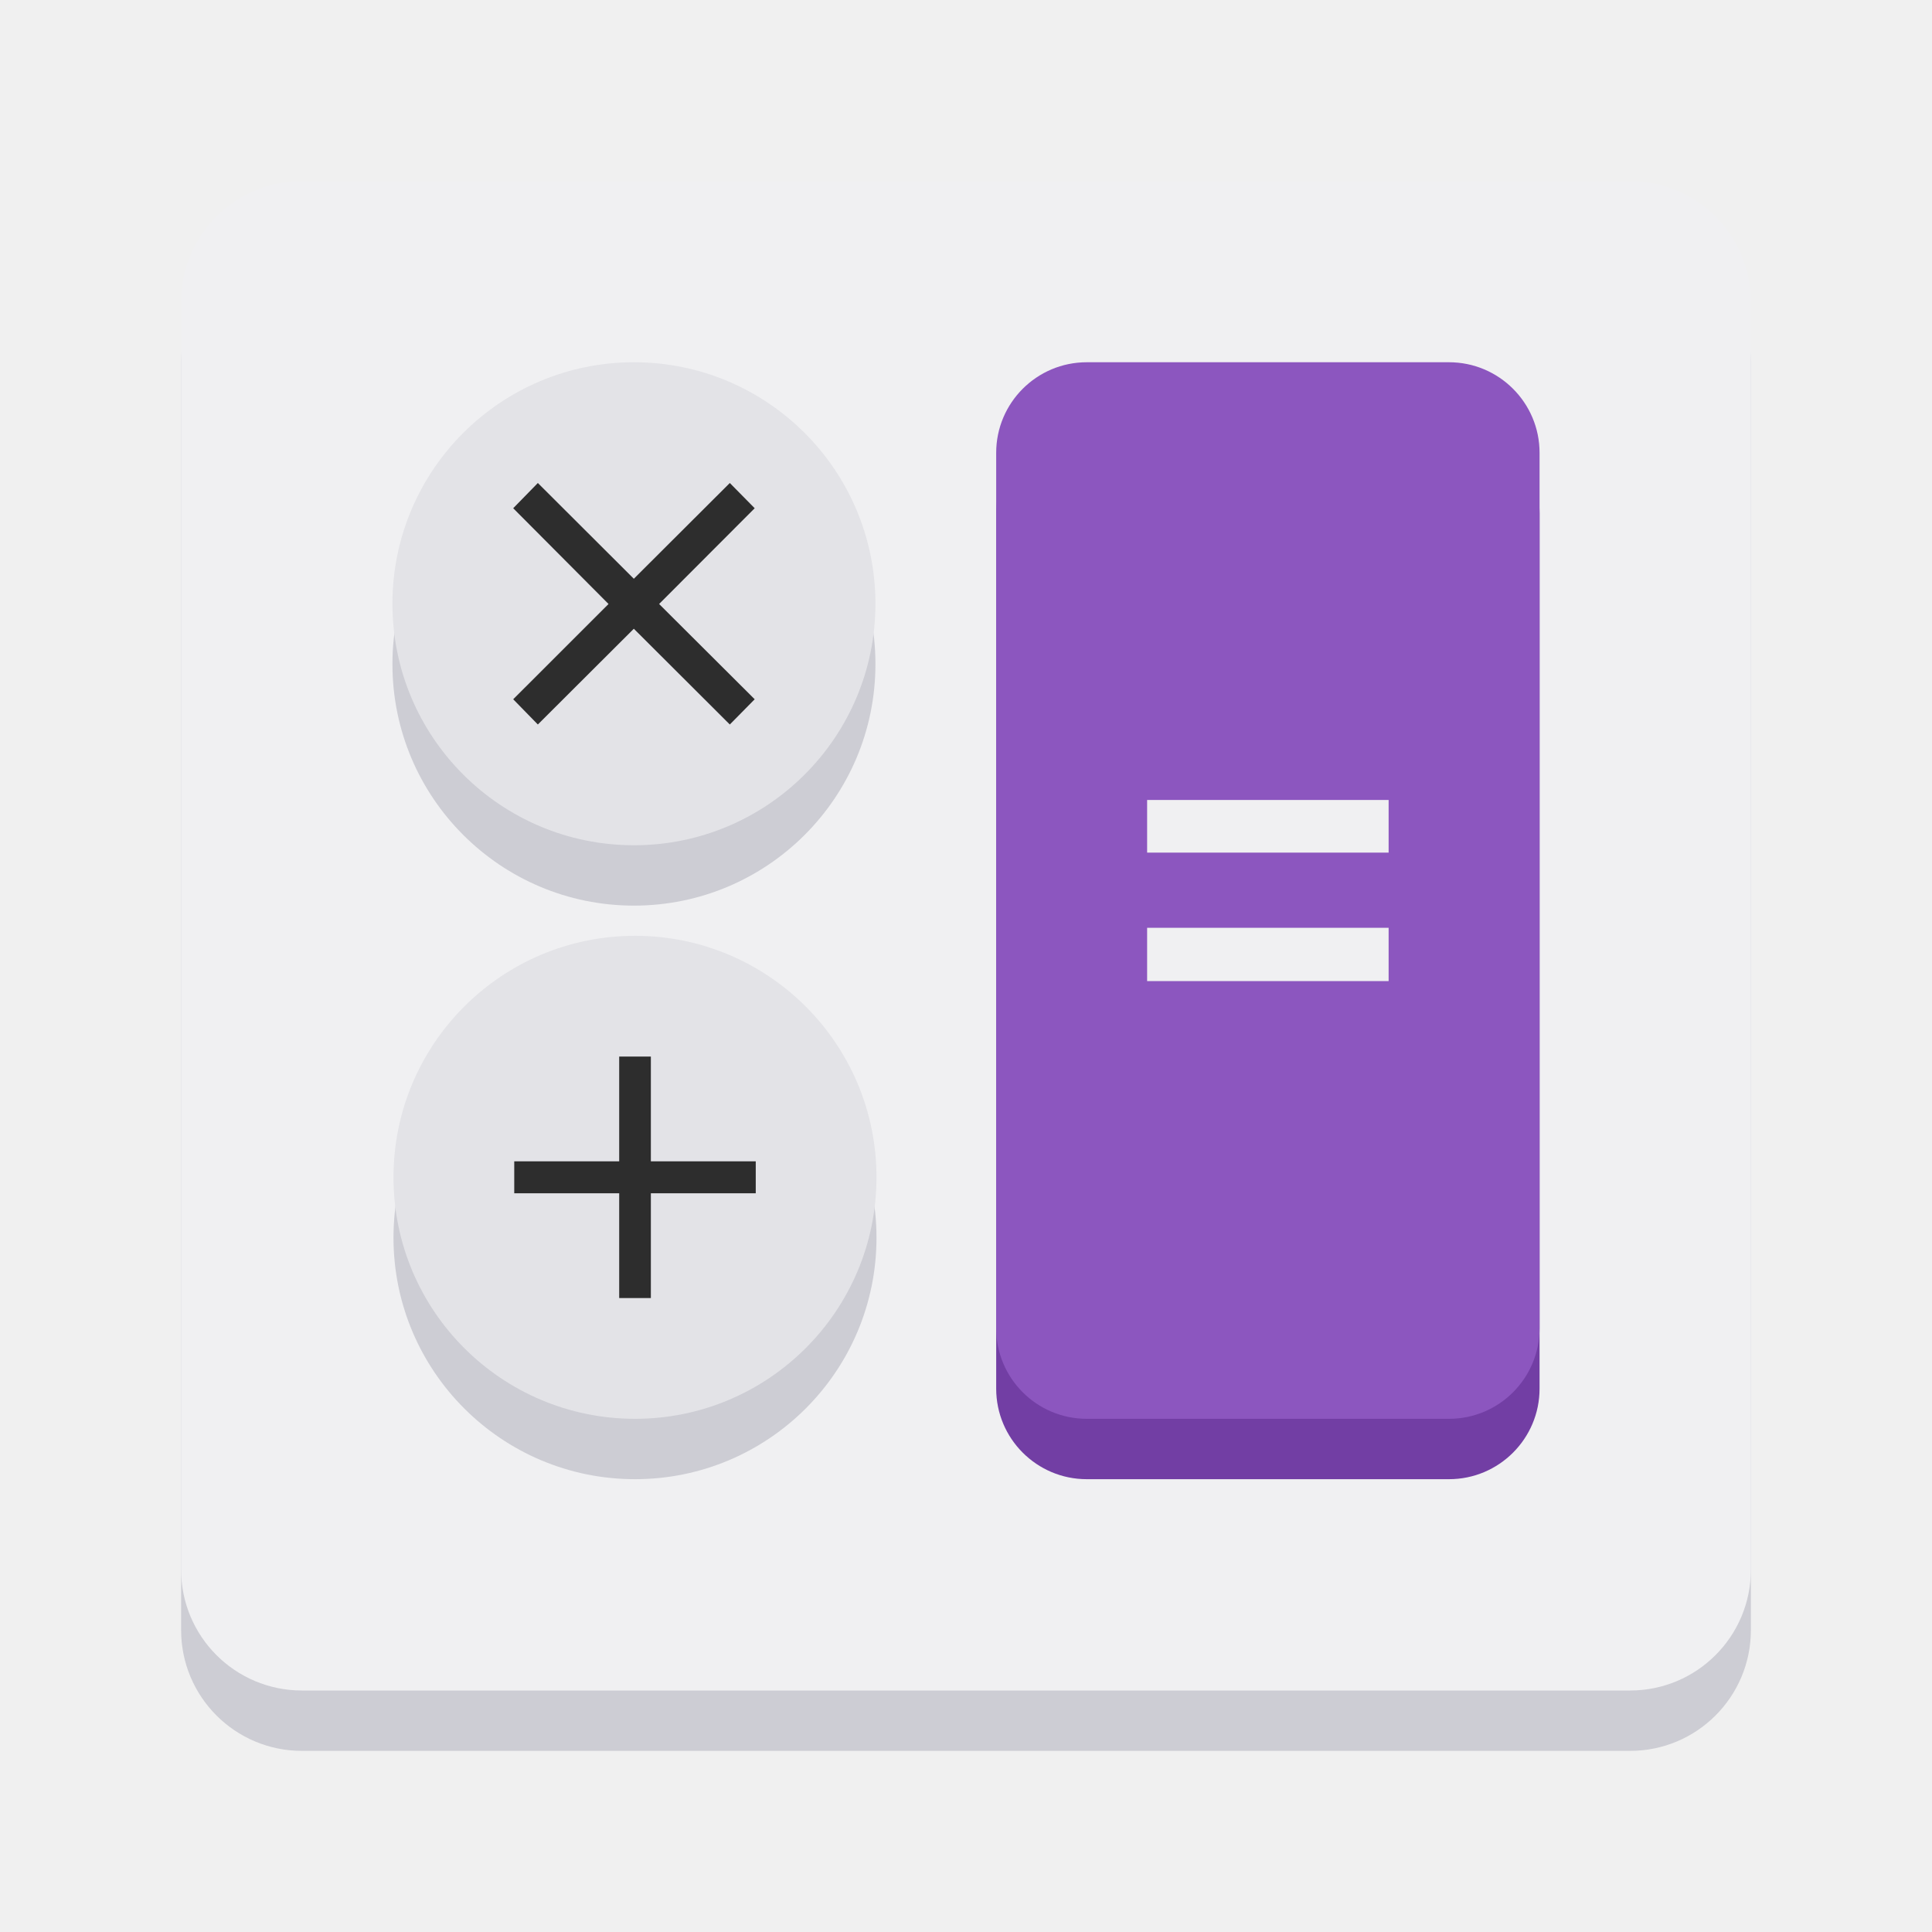
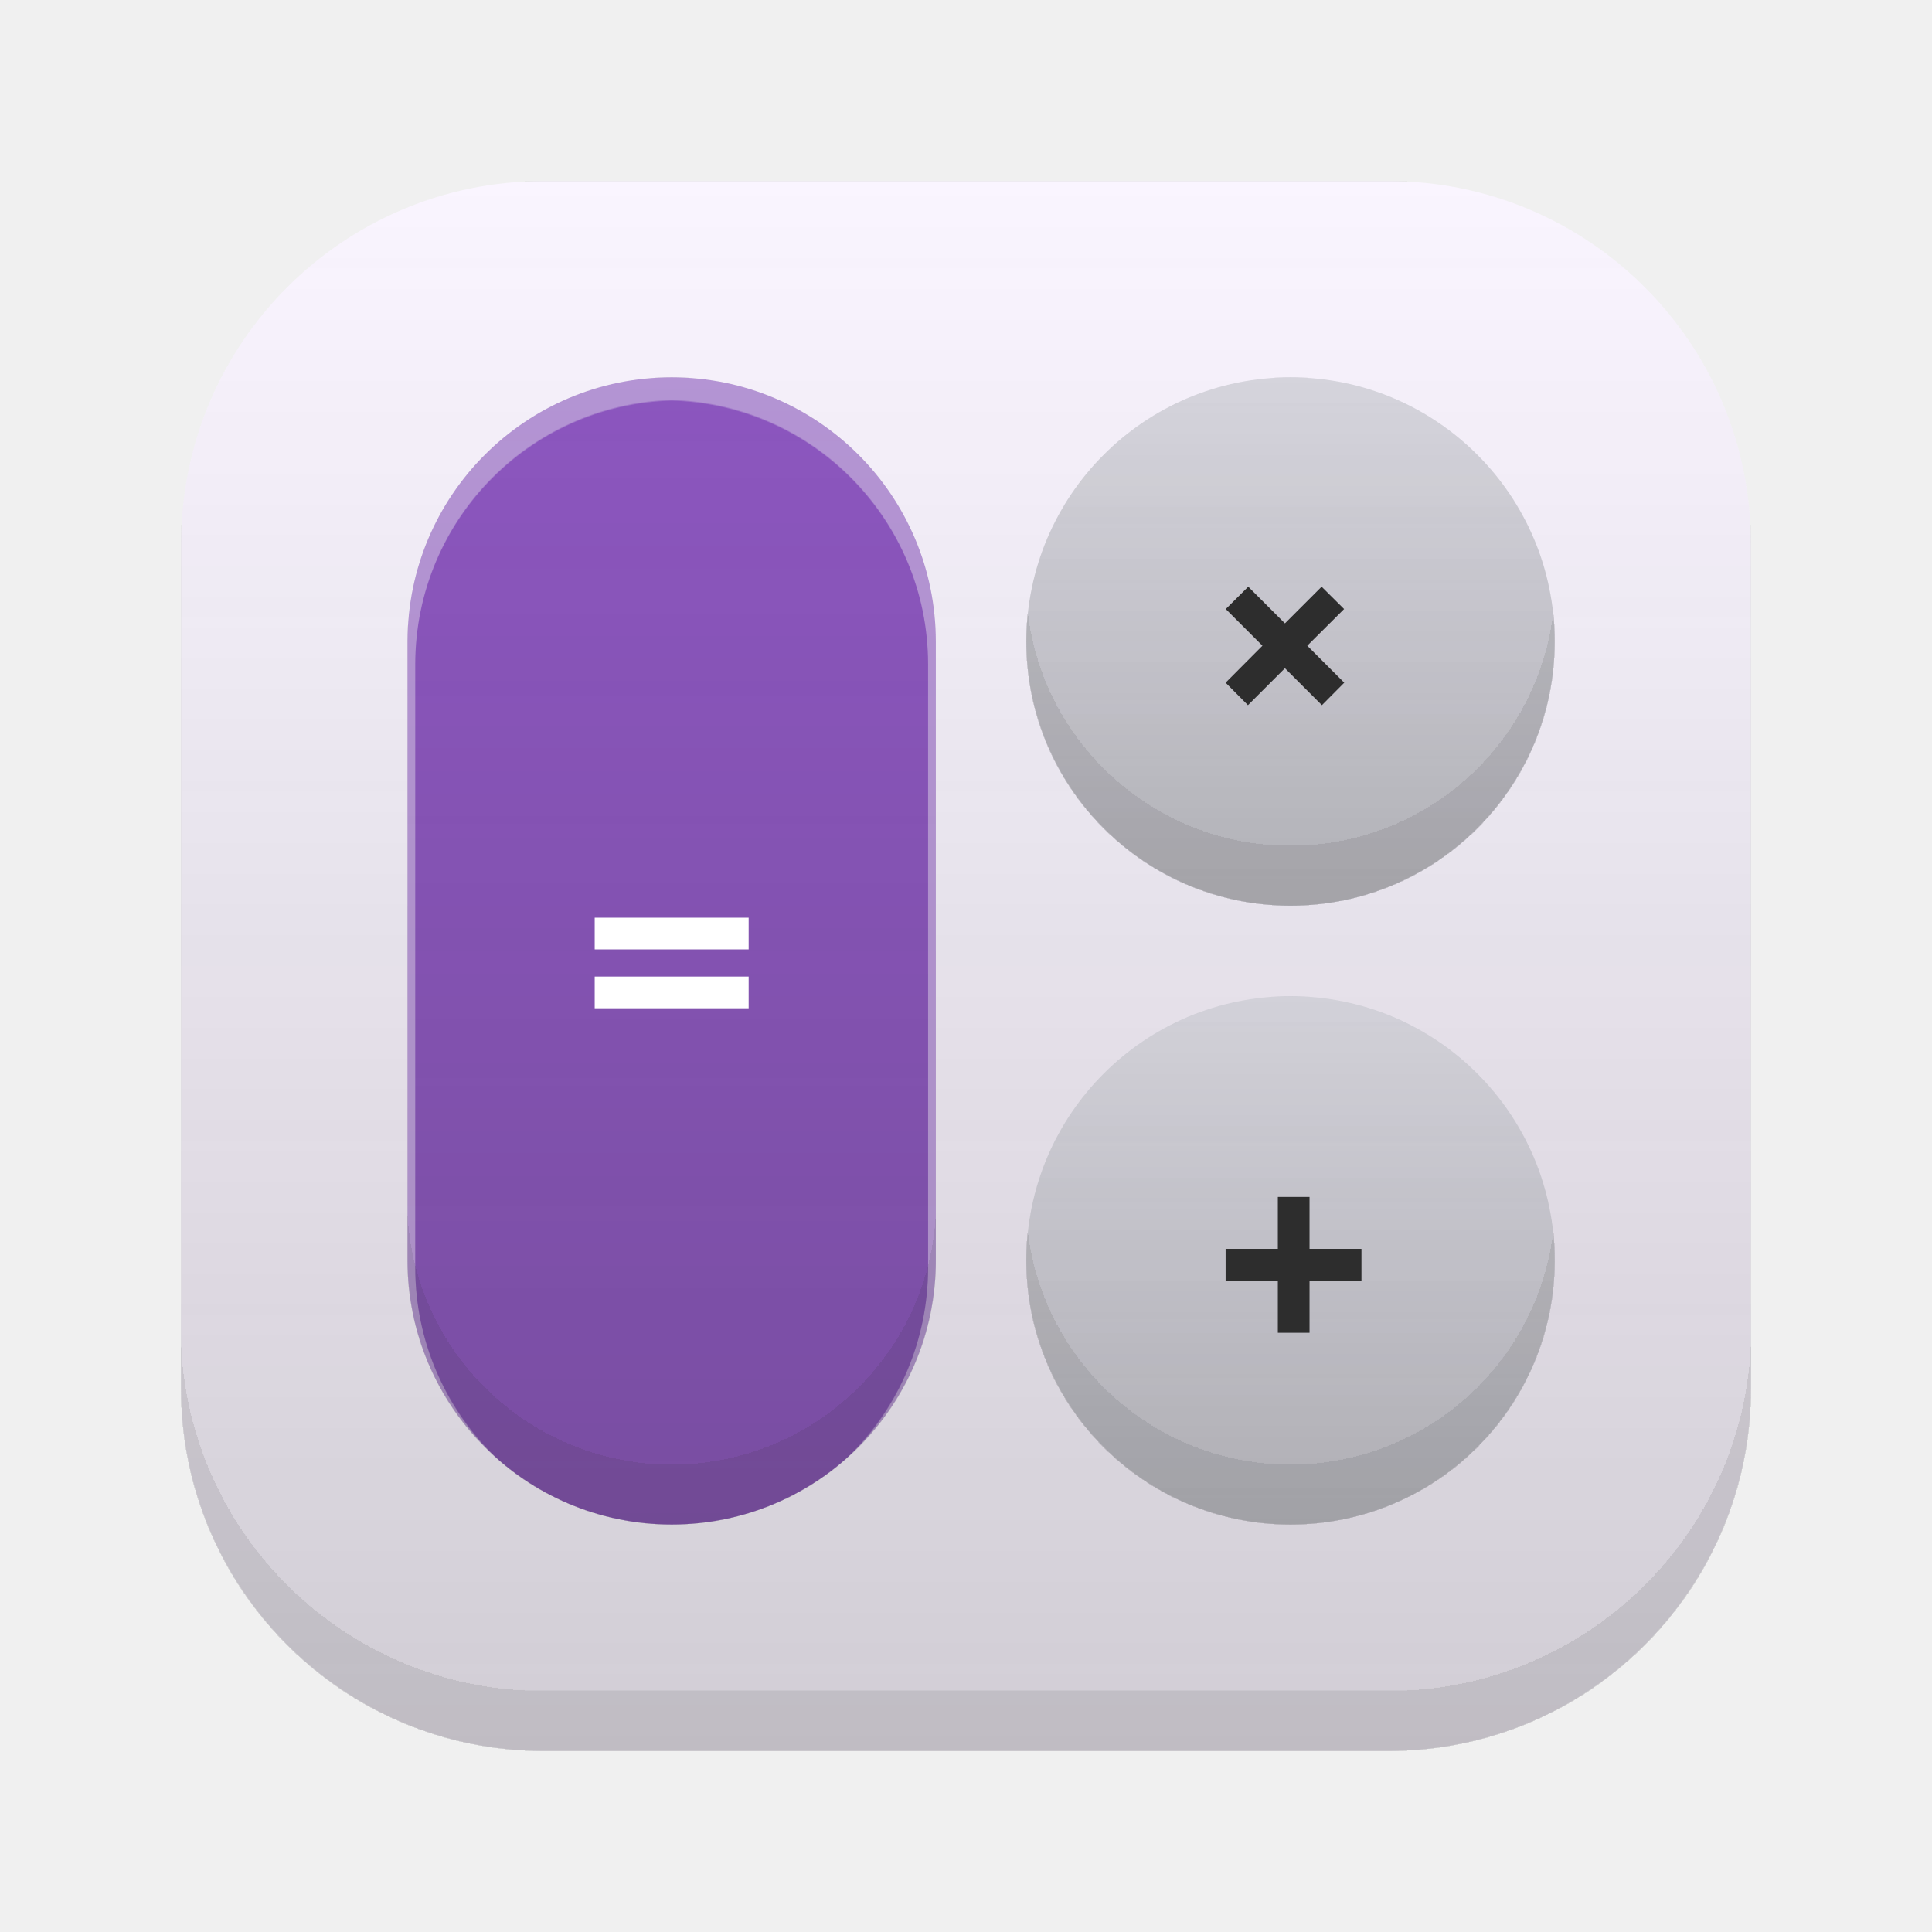
- <svg xmlns="http://www.w3.org/2000/svg" height="128px" viewBox="0 0 128 128" width="128px" version="1.1" id="svg37">
-   <defs id="defs41" />
-   <linearGradient id="a" gradientTransform="matrix(0.232143 0 0 0.328947 -8.56688 263.827)" gradientUnits="userSpaceOnUse" x1="88.596" x2="536.596" y1="-449.394" y2="-449.394">
-     <stop offset="0" stop-color="#deddda" id="stop2" style="stop-color:#d0d0d0;stop-opacity:1" />
-     <stop offset="0.045" stop-color="#eeeeec" id="stop4" style="stop-color:#f0f0f2;stop-opacity:1" />
-     <stop offset="0.091" stop-color="#deddda" id="stop6" style="stop-color:#d0d0d0;stop-opacity:1" />
-     <stop offset="0.909" stop-color="#deddda" id="stop8" style="stop-color:#d0d0d0;stop-opacity:1" />
-     <stop offset="0.955" stop-color="#eeeeec" id="stop10" style="stop-color:#f0f0f2;stop-opacity:1" />
-     <stop offset="1" stop-color="#c0bfbc" id="stop12" style="stop-color:#d0d0d0;stop-opacity:1" />
-   </linearGradient>
-   <path d="m 20 16 h 88 c 4.418 0 8 3.582 8 8 v 84 c 0 4.418 -3.582 8 -8 8 h -88 c -4.418 0 -8 -3.582 -8 -8 v -84 c 0 -4.418 3.582 -8 8 -8 z m 0 0" fill="url(#a)" id="path15" style="fill:#cdcdd4" />
-   <path d="m 20 12 h 88 c 4.418 0 8 3.582 8 8 v 84 c 0 4.418 -3.582 8 -8 8 h -88 c -4.418 0 -8 -3.582 -8 -8 v -84 c 0 -4.418 3.582 -8 8 -8 z m 0 0" fill="#ffffff" id="path17" style="fill:#f0f0f2" />
-   <path d="m 58 44 c 0 8.836 -7.164 16 -16 16 s -16 -7.164 -16 -16 s 7.164 -16 16 -16 s 16 7.164 16 16 z m 0 0" fill="#9a9996" id="path19" style="fill:#cdcdd4" />
-   <path d="m 58 40 c 0 8.836 -7.164 16 -16 16 s -16 -7.164 -16 -16 s 7.164 -16 16 -16 s 16 7.164 16 16 z m 0 0" fill="#deddda" id="path21" style="fill:#e3e3e7" />
-   <path d="m 58.07 82 c 0 8.836 -7.164 16 -16 16 c -8.836 0 -16 -7.164 -16 -16 s 7.164 -16 16 -16 c 8.836 0 16 7.164 16 16 z m 0 0" fill="#9a9996" id="path23" style="fill:#cdcdd4" />
-   <path d="m 58.07 78 c 0 8.836 -7.164 16 -16 16 c -8.836 0 -16 -7.164 -16 -16 s 7.164 -16 16 -16 c 8.836 0 16 7.164 16 16 z m 0 0" fill="#deddda" id="path25" style="fill:#e3e3e7" />
-   <path d="m 72 28 h 24 c 3.312 0 6 2.688 6 6 v 58 c 0 3.312 -2.688 6 -6 6 h -24 c -3.312 0 -6 -2.688 -6 -6 v -58 c 0 -3.312 2.688 -6 6 -6 z m 0 0" fill="#1a5fb4" id="path27" style="fill:#723ea4" />
-   <path d="m 72 24 h 24 c 3.312 0 6 2.688 6 6 v 58 c 0 3.312 -2.688 6 -6 6 h -24 c -3.312 0 -6 -2.688 -6 -6 v -58 c 0 -3.312 2.688 -6 6 -6 z m 0 0" fill="#3584e4" id="path29" style="fill:#8c56bf" />
-   <path d="m 50 33.672 l -6.332 6.344 l 6.332 6.312 l -1.648 1.672 l -6.359 -6.344 l -6.359 6.344 l -1.633 -1.672 l 6.316 -6.312 l -6.316 -6.344 l 1.633 -1.672 l 6.359 6.344 l 6.359 -6.344 z m 0 0" id="path31" style="fill:#2d2d2d" />
-   <path d="m 43.121 70 v 6.941 h 6.949 v 2.117 h -6.949 v 6.941 h -2.098 v -6.941 h -6.953 v -2.117 h 6.953 v -6.941 z m 0 0" id="path33" style="fill:#2d2d2d" />
-   <path d="m 76 53 h 16 v 3.488 h -16 z m 0 8.469 h 16 v 3.531 h -16 z m 0 0" fill="#ffffff" id="path35" style="fill:#f0f0f2" />
+ <svg xmlns="http://www.w3.org/2000/svg" width="128" height="128" viewBox="0 0 128 128" fill="none">
+   <g filter="url(#filter0_i_321_34)">
+     <rect x="12" y="12" width="104" height="104" rx="24" fill="#FAF5FF" />
+     <rect x="12" y="12" width="104" height="104" rx="24" fill="url(#paint0_linear_321_34)" />
+   </g>
+   <g filter="url(#filter1_i_321_34)">
+     <rect x="68" y="25" width="35" height="35" rx="17.5" fill="#CDCDD4" fill-opacity="0.8" />
+     <rect x="68" y="25" width="35" height="35" rx="17.5" fill="url(#paint1_linear_321_34)" />
+   </g>
+   <g filter="url(#filter2_ii_321_34)">
+     <rect x="27" y="25" width="35" height="76" rx="17.5" fill="#8C56BF" />
+     <rect x="27" y="25" width="35" height="76" rx="17.5" fill="url(#paint2_linear_321_34)" />
+   </g>
+   <g filter="url(#filter3_i_321_34)">
+     <rect x="68" y="66" width="35" height="35" rx="17.5" fill="#CDCDD4" fill-opacity="0.8" />
+     <rect x="68" y="66" width="35" height="35" rx="17.5" fill="url(#paint3_linear_321_34)" />
+   </g>
+   <path d="M87.58 46.72L85.13 44.27L82.68 46.72L81.2 45.23L83.64 42.78L81.21 40.35L82.7 38.87L85.13 41.3L87.56 38.87L89.05 40.35L86.61 42.78L89.06 45.23L87.58 46.72Z" fill="#2D2D2D" />
+   <path d="M84.66 88.3V84.84H81.2V82.74H84.66V79.3H86.76V82.74H90.2V84.84H86.76V88.3H84.66Z" fill="#2D2D2D" />
+   <path d="M39.4 62.9V60.8H49.6V62.9H39.4ZM39.4 66.8V64.7H49.6V66.8H39.4Z" fill="white" />
+   <defs>
+     <filter id="filter0_i_321_34" x="12" y="12" width="104" height="104" filterUnits="userSpaceOnUse" color-interpolation-filters="sRGB">
+       <feFlood flood-opacity="0" result="BackgroundImageFix" />
+       <feBlend mode="normal" in="SourceGraphic" in2="BackgroundImageFix" result="shape" />
+       <feColorMatrix in="SourceAlpha" type="matrix" values="0 0 0 0 0 0 0 0 0 0 0 0 0 0 0 0 0 0 127 0" result="hardAlpha" />
+       <feOffset dy="-4" />
+       <feComposite in2="hardAlpha" operator="arithmetic" k2="-1" k3="1" />
+       <feColorMatrix type="matrix" values="0 0 0 0 0.176 0 0 0 0 0.176 0 0 0 0 0.176 0 0 0 0.1 0" />
+       <feBlend mode="normal" in2="shape" result="effect1_innerShadow_321_34" />
+     </filter>
+     <filter id="filter1_i_321_34" x="68" y="25" width="35" height="35" filterUnits="userSpaceOnUse" color-interpolation-filters="sRGB">
+       <feFlood flood-opacity="0" result="BackgroundImageFix" />
+       <feBlend mode="normal" in="SourceGraphic" in2="BackgroundImageFix" result="shape" />
+       <feColorMatrix in="SourceAlpha" type="matrix" values="0 0 0 0 0 0 0 0 0 0 0 0 0 0 0 0 0 0 127 0" result="hardAlpha" />
+       <feOffset dy="-4" />
+       <feComposite in2="hardAlpha" operator="arithmetic" k2="-1" k3="1" />
+       <feColorMatrix type="matrix" values="0 0 0 0 0.176 0 0 0 0 0.176 0 0 0 0 0.176 0 0 0 0.1 0" />
+       <feBlend mode="normal" in2="shape" result="effect1_innerShadow_321_34" />
+     </filter>
+     <filter id="filter2_ii_321_34" x="27" y="25" width="35" height="77" filterUnits="userSpaceOnUse" color-interpolation-filters="sRGB">
+       <feFlood flood-opacity="0" result="BackgroundImageFix" />
+       <feBlend mode="normal" in="SourceGraphic" in2="BackgroundImageFix" result="shape" />
+       <feColorMatrix in="SourceAlpha" type="matrix" values="0 0 0 0 0 0 0 0 0 0 0 0 0 0 0 0 0 0 127 0" result="hardAlpha" />
+       <feMorphology radius="1" operator="erode" in="SourceAlpha" result="effect1_innerShadow_321_34" />
+       <feOffset dy="1" />
+       <feComposite in2="hardAlpha" operator="arithmetic" k2="-1" k3="1" />
+       <feColorMatrix type="matrix" values="0 0 0 0 0.941 0 0 0 0 0.941 0 0 0 0 0.949 0 0 0 0.4 0" />
+       <feBlend mode="normal" in2="shape" result="effect1_innerShadow_321_34" />
+       <feColorMatrix in="SourceAlpha" type="matrix" values="0 0 0 0 0 0 0 0 0 0 0 0 0 0 0 0 0 0 127 0" result="hardAlpha" />
+       <feOffset dy="-4" />
+       <feComposite in2="hardAlpha" operator="arithmetic" k2="-1" k3="1" />
+       <feColorMatrix type="matrix" values="0 0 0 0 0.176 0 0 0 0 0.176 0 0 0 0 0.176 0 0 0 0.1 0" />
+       <feBlend mode="normal" in2="effect1_innerShadow_321_34" result="effect2_innerShadow_321_34" />
+     </filter>
+     <filter id="filter3_i_321_34" x="68" y="66" width="35" height="35" filterUnits="userSpaceOnUse" color-interpolation-filters="sRGB">
+       <feFlood flood-opacity="0" result="BackgroundImageFix" />
+       <feBlend mode="normal" in="SourceGraphic" in2="BackgroundImageFix" result="shape" />
+       <feColorMatrix in="SourceAlpha" type="matrix" values="0 0 0 0 0 0 0 0 0 0 0 0 0 0 0 0 0 0 127 0" result="hardAlpha" />
+       <feOffset dy="-4" />
+       <feComposite in2="hardAlpha" operator="arithmetic" k2="-1" k3="1" />
+       <feColorMatrix type="matrix" values="0 0 0 0 0.176 0 0 0 0 0.176 0 0 0 0 0.176 0 0 0 0.1 0" />
+       <feBlend mode="normal" in2="shape" result="effect1_innerShadow_321_34" />
+     </filter>
+     <linearGradient id="paint0_linear_321_34" x1="64" y1="12" x2="64" y2="116" gradientUnits="userSpaceOnUse">
+       <stop stop-color="#2D2D2D" stop-opacity="0" />
+       <stop offset="1" stop-color="#2D2D2D" stop-opacity="0.2" />
+     </linearGradient>
+     <linearGradient id="paint1_linear_321_34" x1="85.5" y1="25" x2="85.5" y2="60" gradientUnits="userSpaceOnUse">
+       <stop stop-color="#2D2D2D" stop-opacity="0" />
+       <stop offset="1" stop-color="#2D2D2D" stop-opacity="0.2" />
+     </linearGradient>
+     <linearGradient id="paint2_linear_321_34" x1="44.5" y1="25" x2="44.5" y2="101" gradientUnits="userSpaceOnUse">
+       <stop stop-color="#2D2D2D" stop-opacity="0" />
+       <stop offset="1" stop-color="#2D2D2D" stop-opacity="0.2" />
+     </linearGradient>
+     <linearGradient id="paint3_linear_321_34" x1="85.5" y1="66" x2="85.5" y2="101" gradientUnits="userSpaceOnUse">
+       <stop stop-color="#2D2D2D" stop-opacity="0" />
+       <stop offset="1" stop-color="#2D2D2D" stop-opacity="0.2" />
+     </linearGradient>
+   </defs>
</svg>
